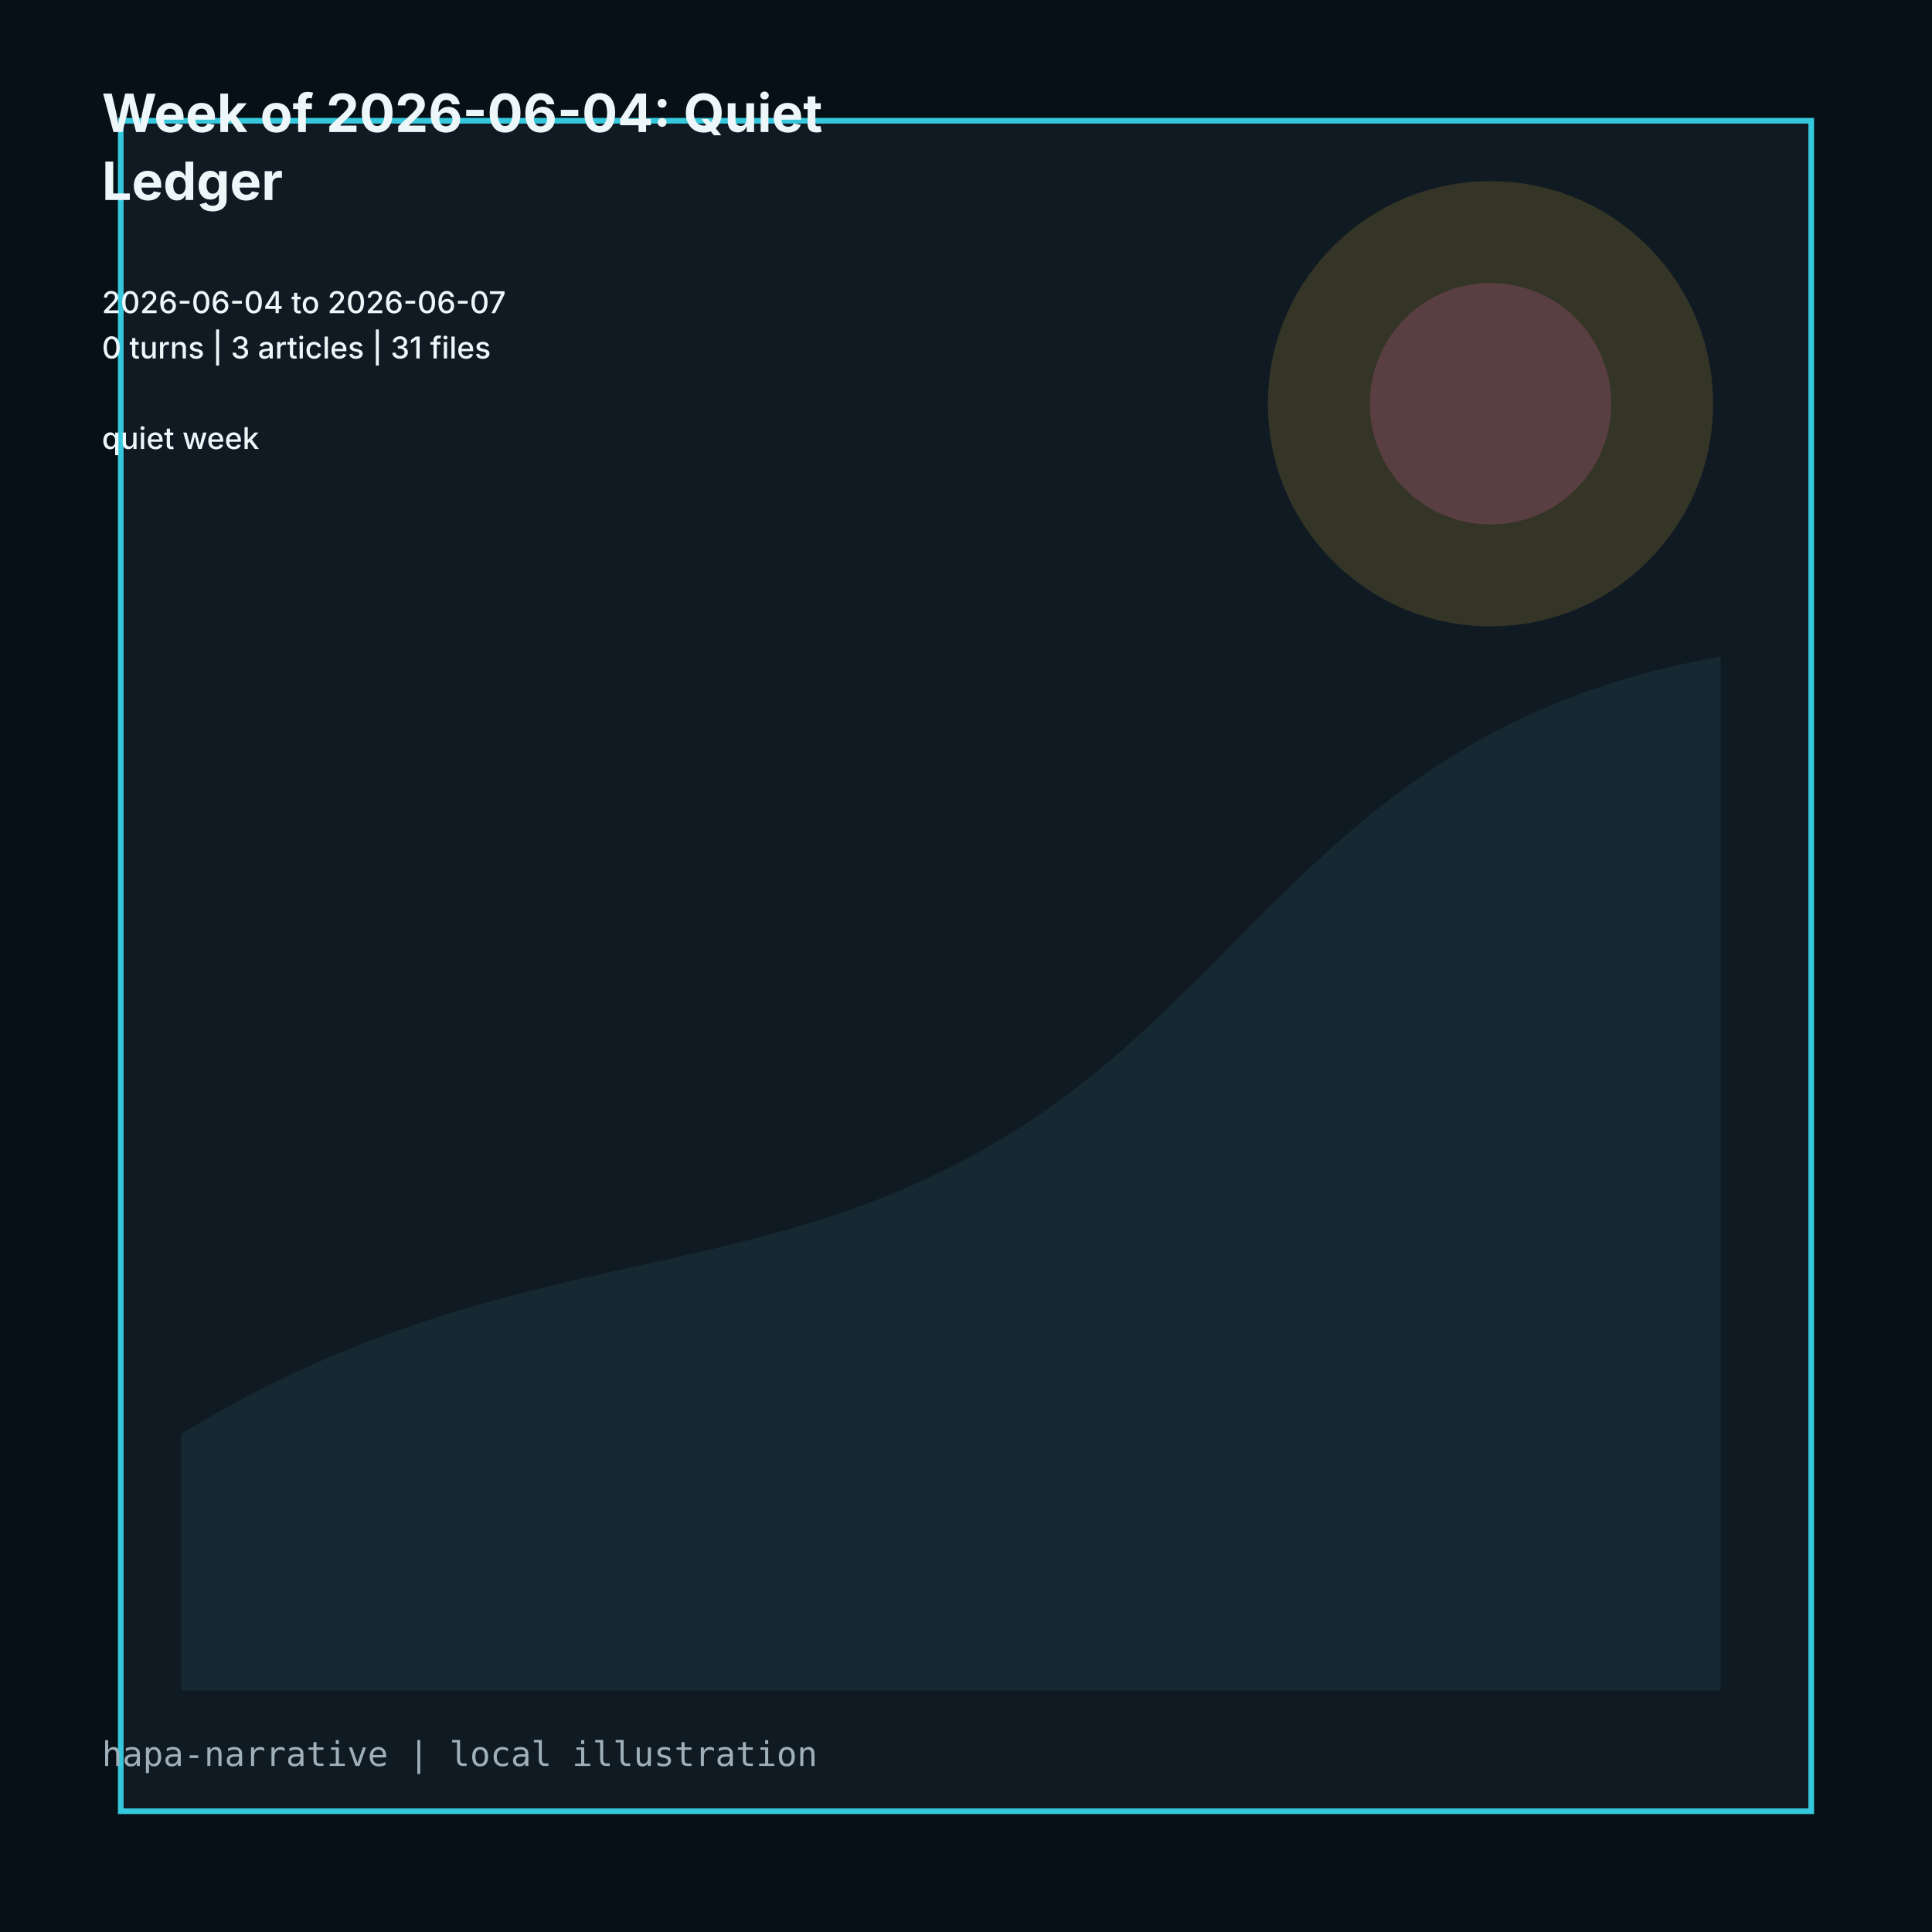
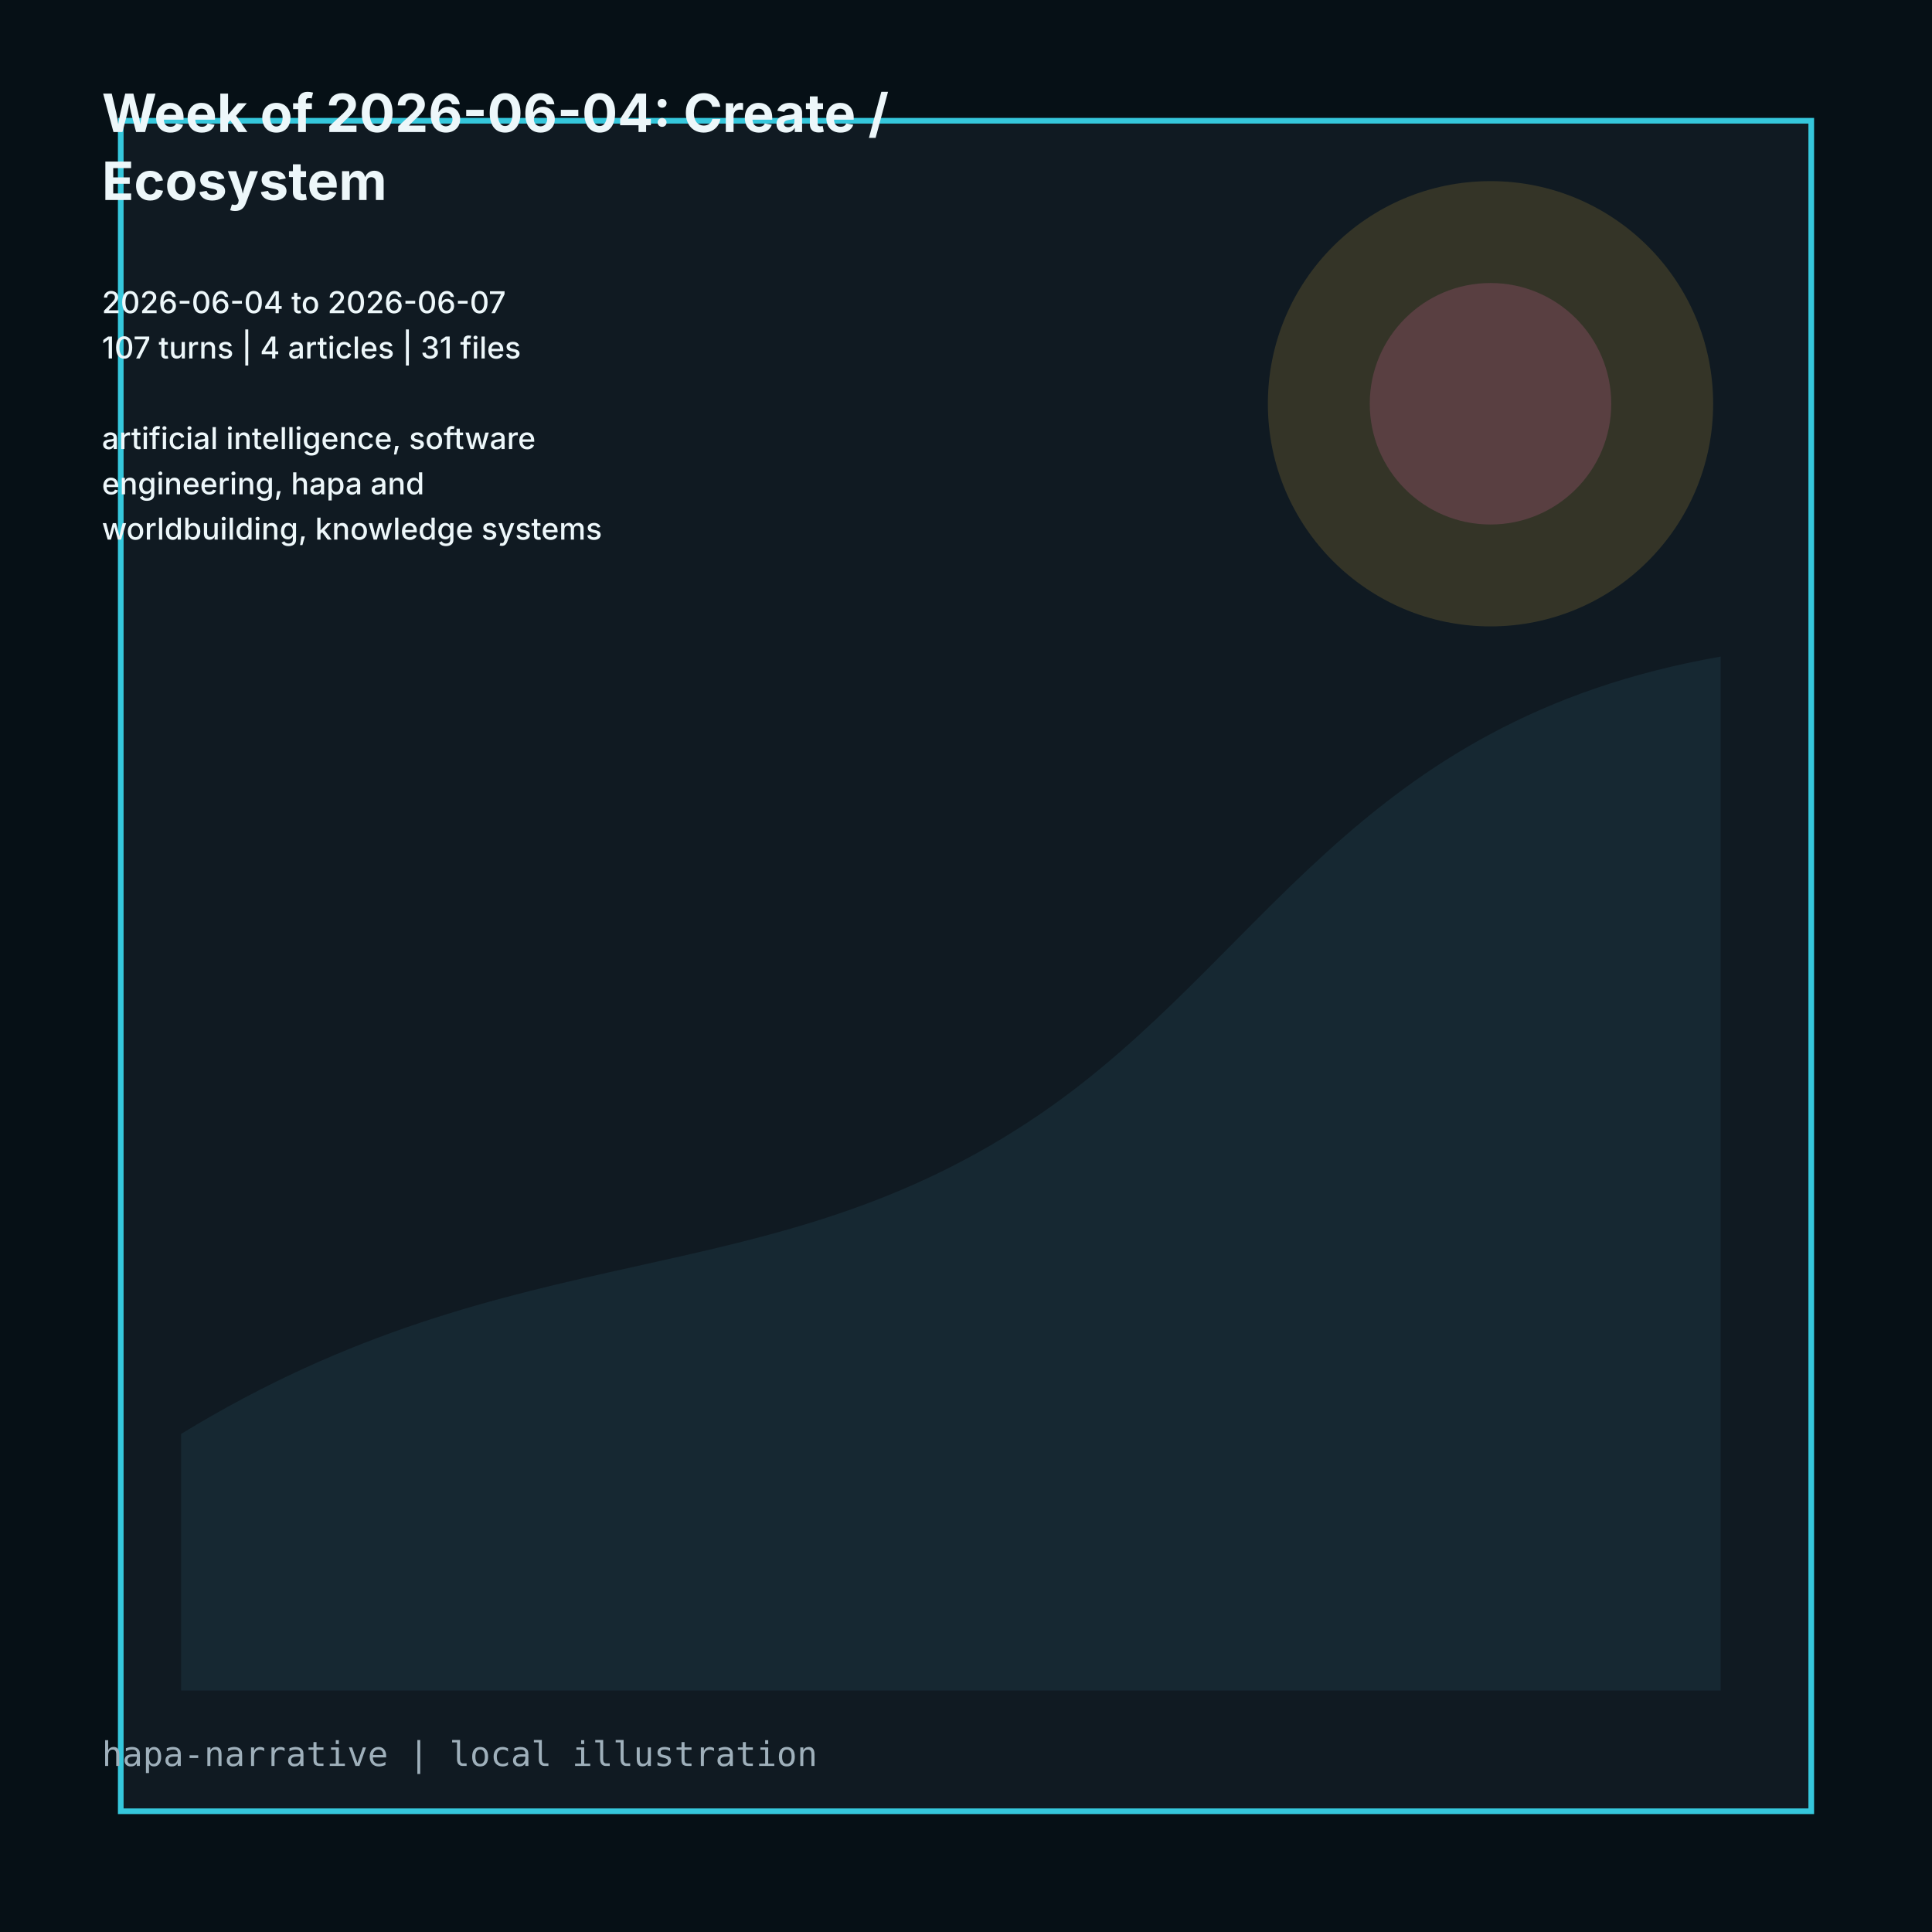
<svg xmlns="http://www.w3.org/2000/svg" viewBox="0 0 1024 1024" role="img">
  <rect width="1024" height="1024" fill="#061016" />
  <path d="M64 64h896v896H64z" fill="#101a22" stroke="#35c7dc" stroke-width="3" />
  <path d="M96 760c180-110 310-70 456-170 118-81 166-208 360-242v548H96z" fill="#162832" />
  <circle cx="790" cy="214" r="118" fill="#d7ad3f" opacity=".18" />
  <circle cx="790" cy="214" r="64" fill="#d9659f" opacity=".22" />
  <g fill="#edf7fa" font-family="Inter, ui-sans-serif, system-ui">
-     <text x="54" y="70" font-size="28" font-weight="700">Week of 2026-06-04: Quiet</text>
-     <text x="54" y="106" font-size="28" font-weight="700">Ledger</text>
+     <text x="54" y="70" font-size="28" font-weight="700">Week of 2026-06-04: Create /</text>
+     <text x="54" y="106" font-size="28" font-weight="700">Ecosystem</text>
    <text x="54" y="142" font-size="16" font-weight="500" />
    <text x="54" y="166" font-size="16" font-weight="500">2026-06-04 to 2026-06-07</text>
-     <text x="54" y="190" font-size="16" font-weight="500">0 turns | 3 articles | 31 files</text>
+     <text x="54" y="190" font-size="16" font-weight="500">107 turns | 4 articles | 31 files</text>
    <text x="54" y="214" font-size="16" font-weight="500" />
-     <text x="54" y="238" font-size="16" font-weight="500">quiet week</text>
+     <text x="54" y="238" font-size="16" font-weight="500">artificial intelligence, software</text>
+     <text x="54" y="262" font-size="16" font-weight="500">engineering, hapa and</text>
+     <text x="54" y="286" font-size="16" font-weight="500">worldbuilding, knowledge systems</text>
  </g>
  <text x="54" y="936" fill="#9fb0bb" font-size="18" font-family="ui-monospace, monospace">hapa-narrative | local illustration</text>
</svg>
